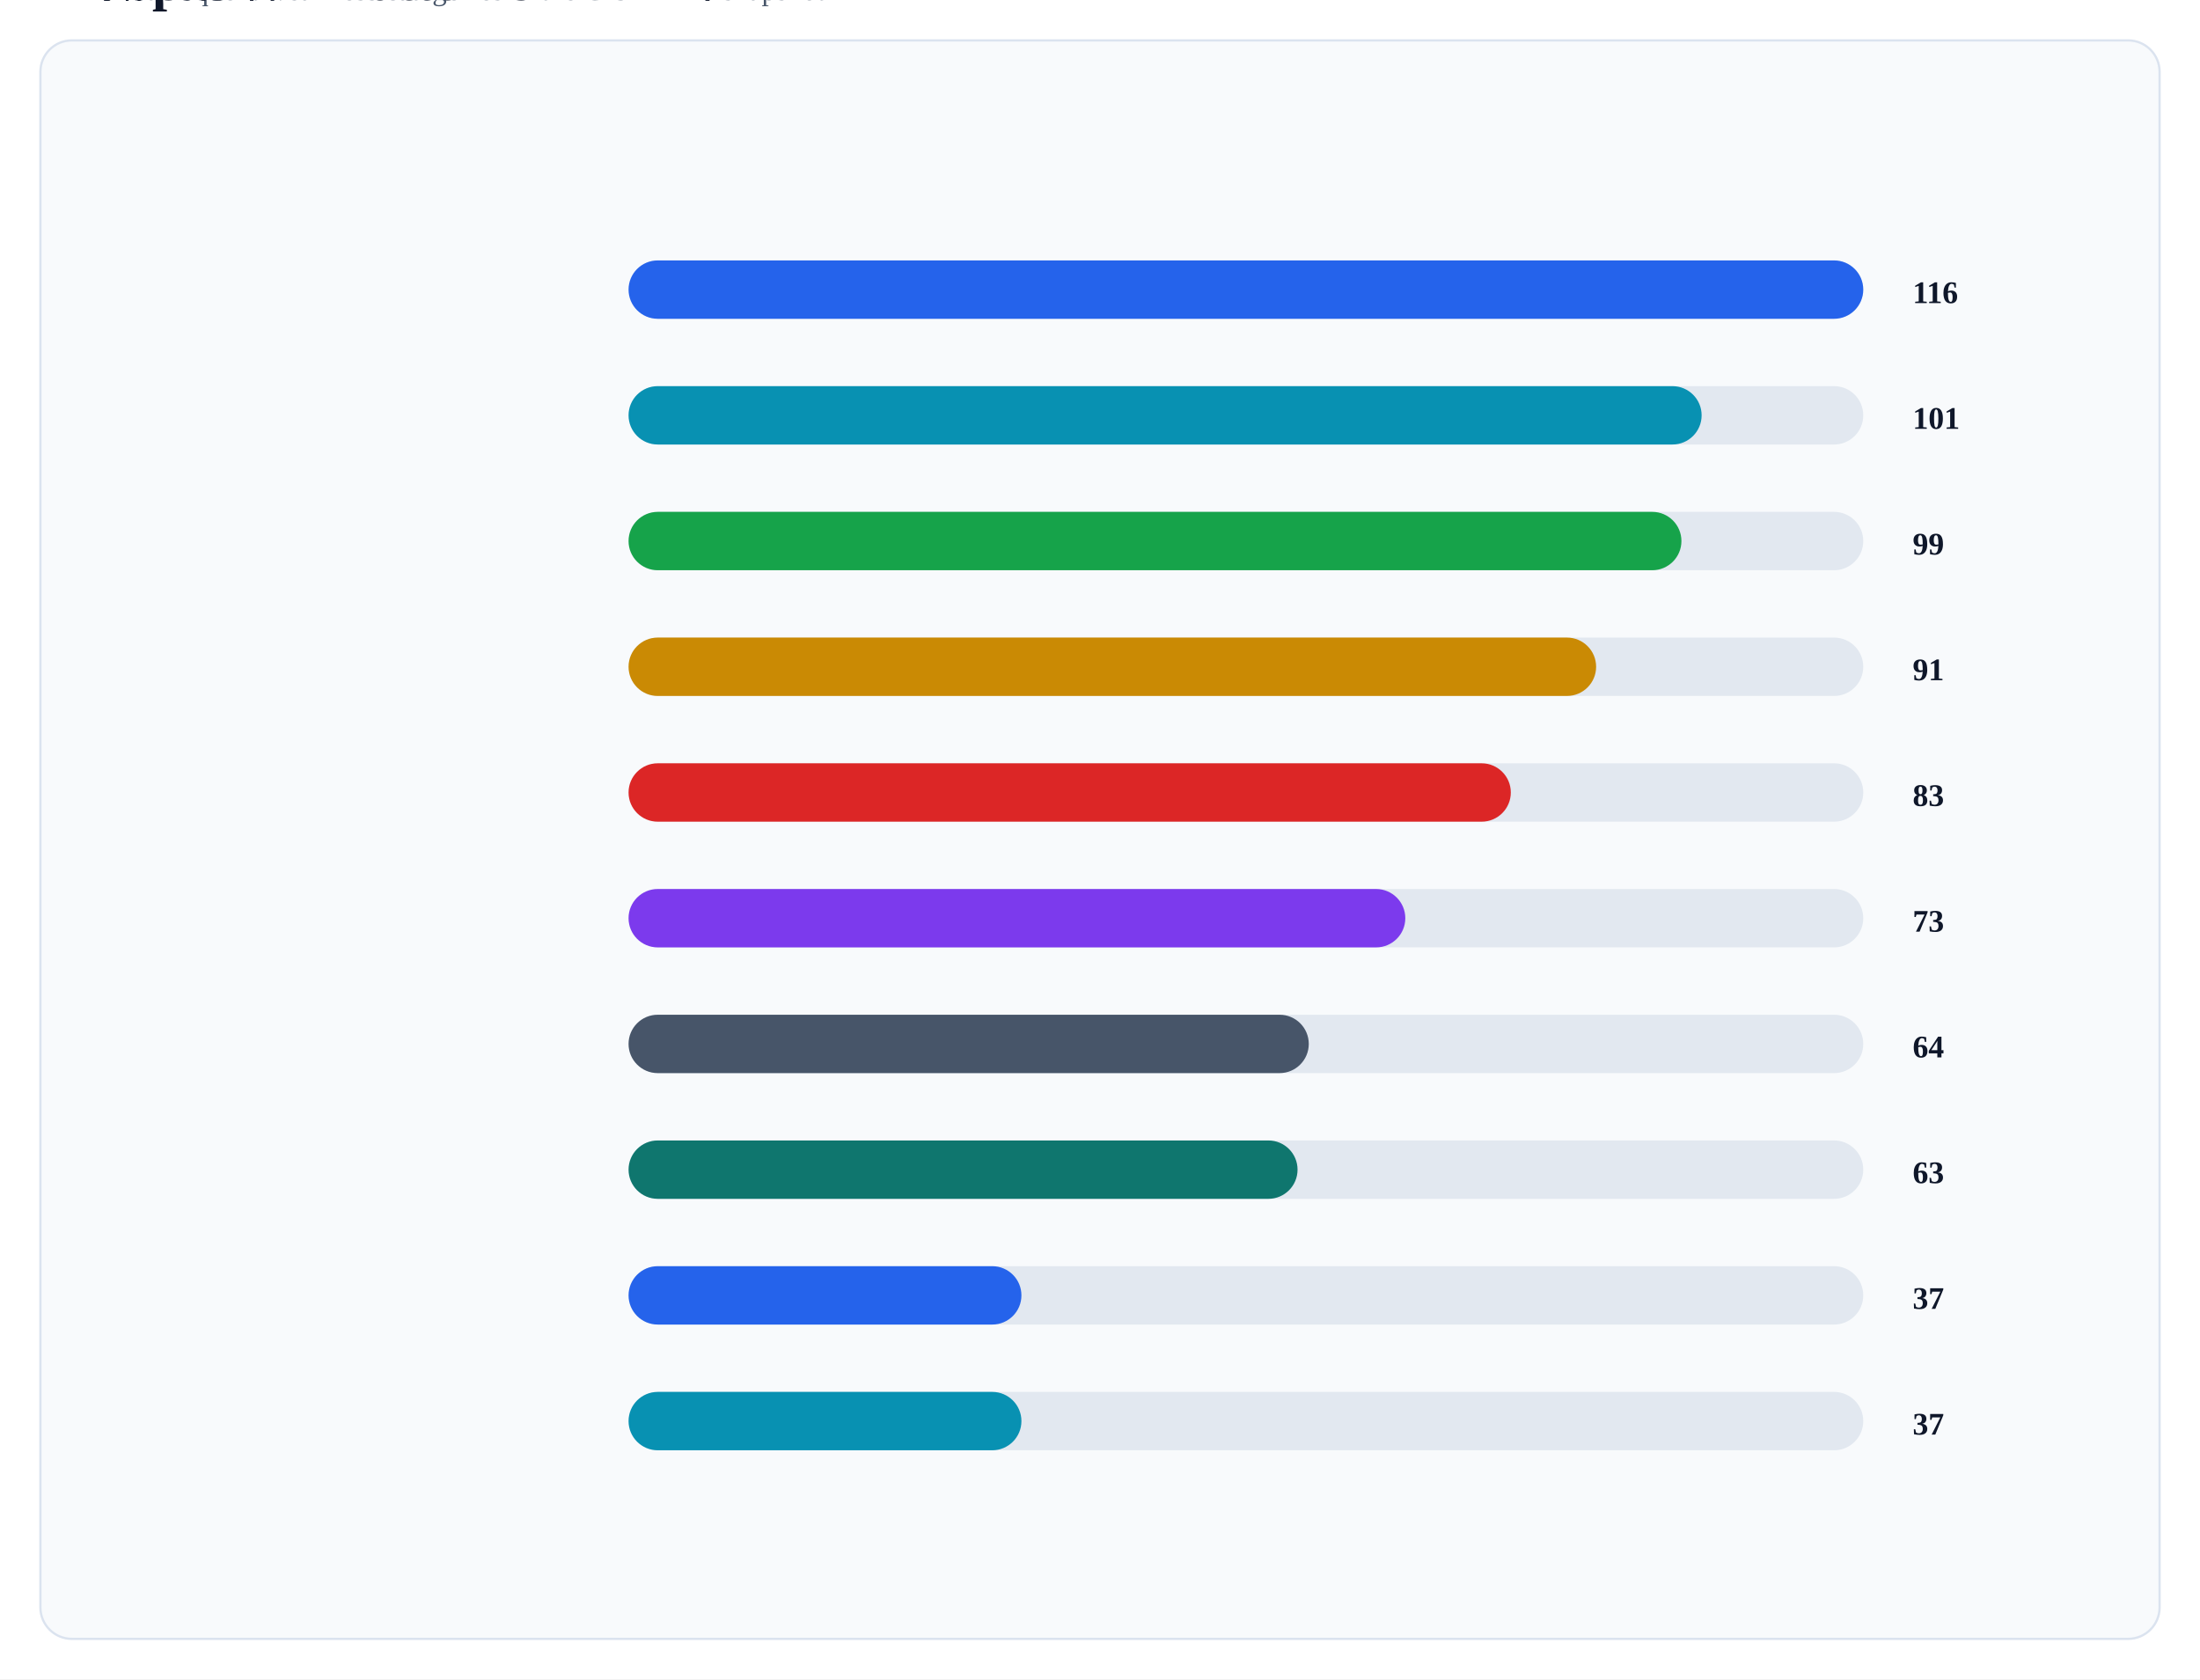
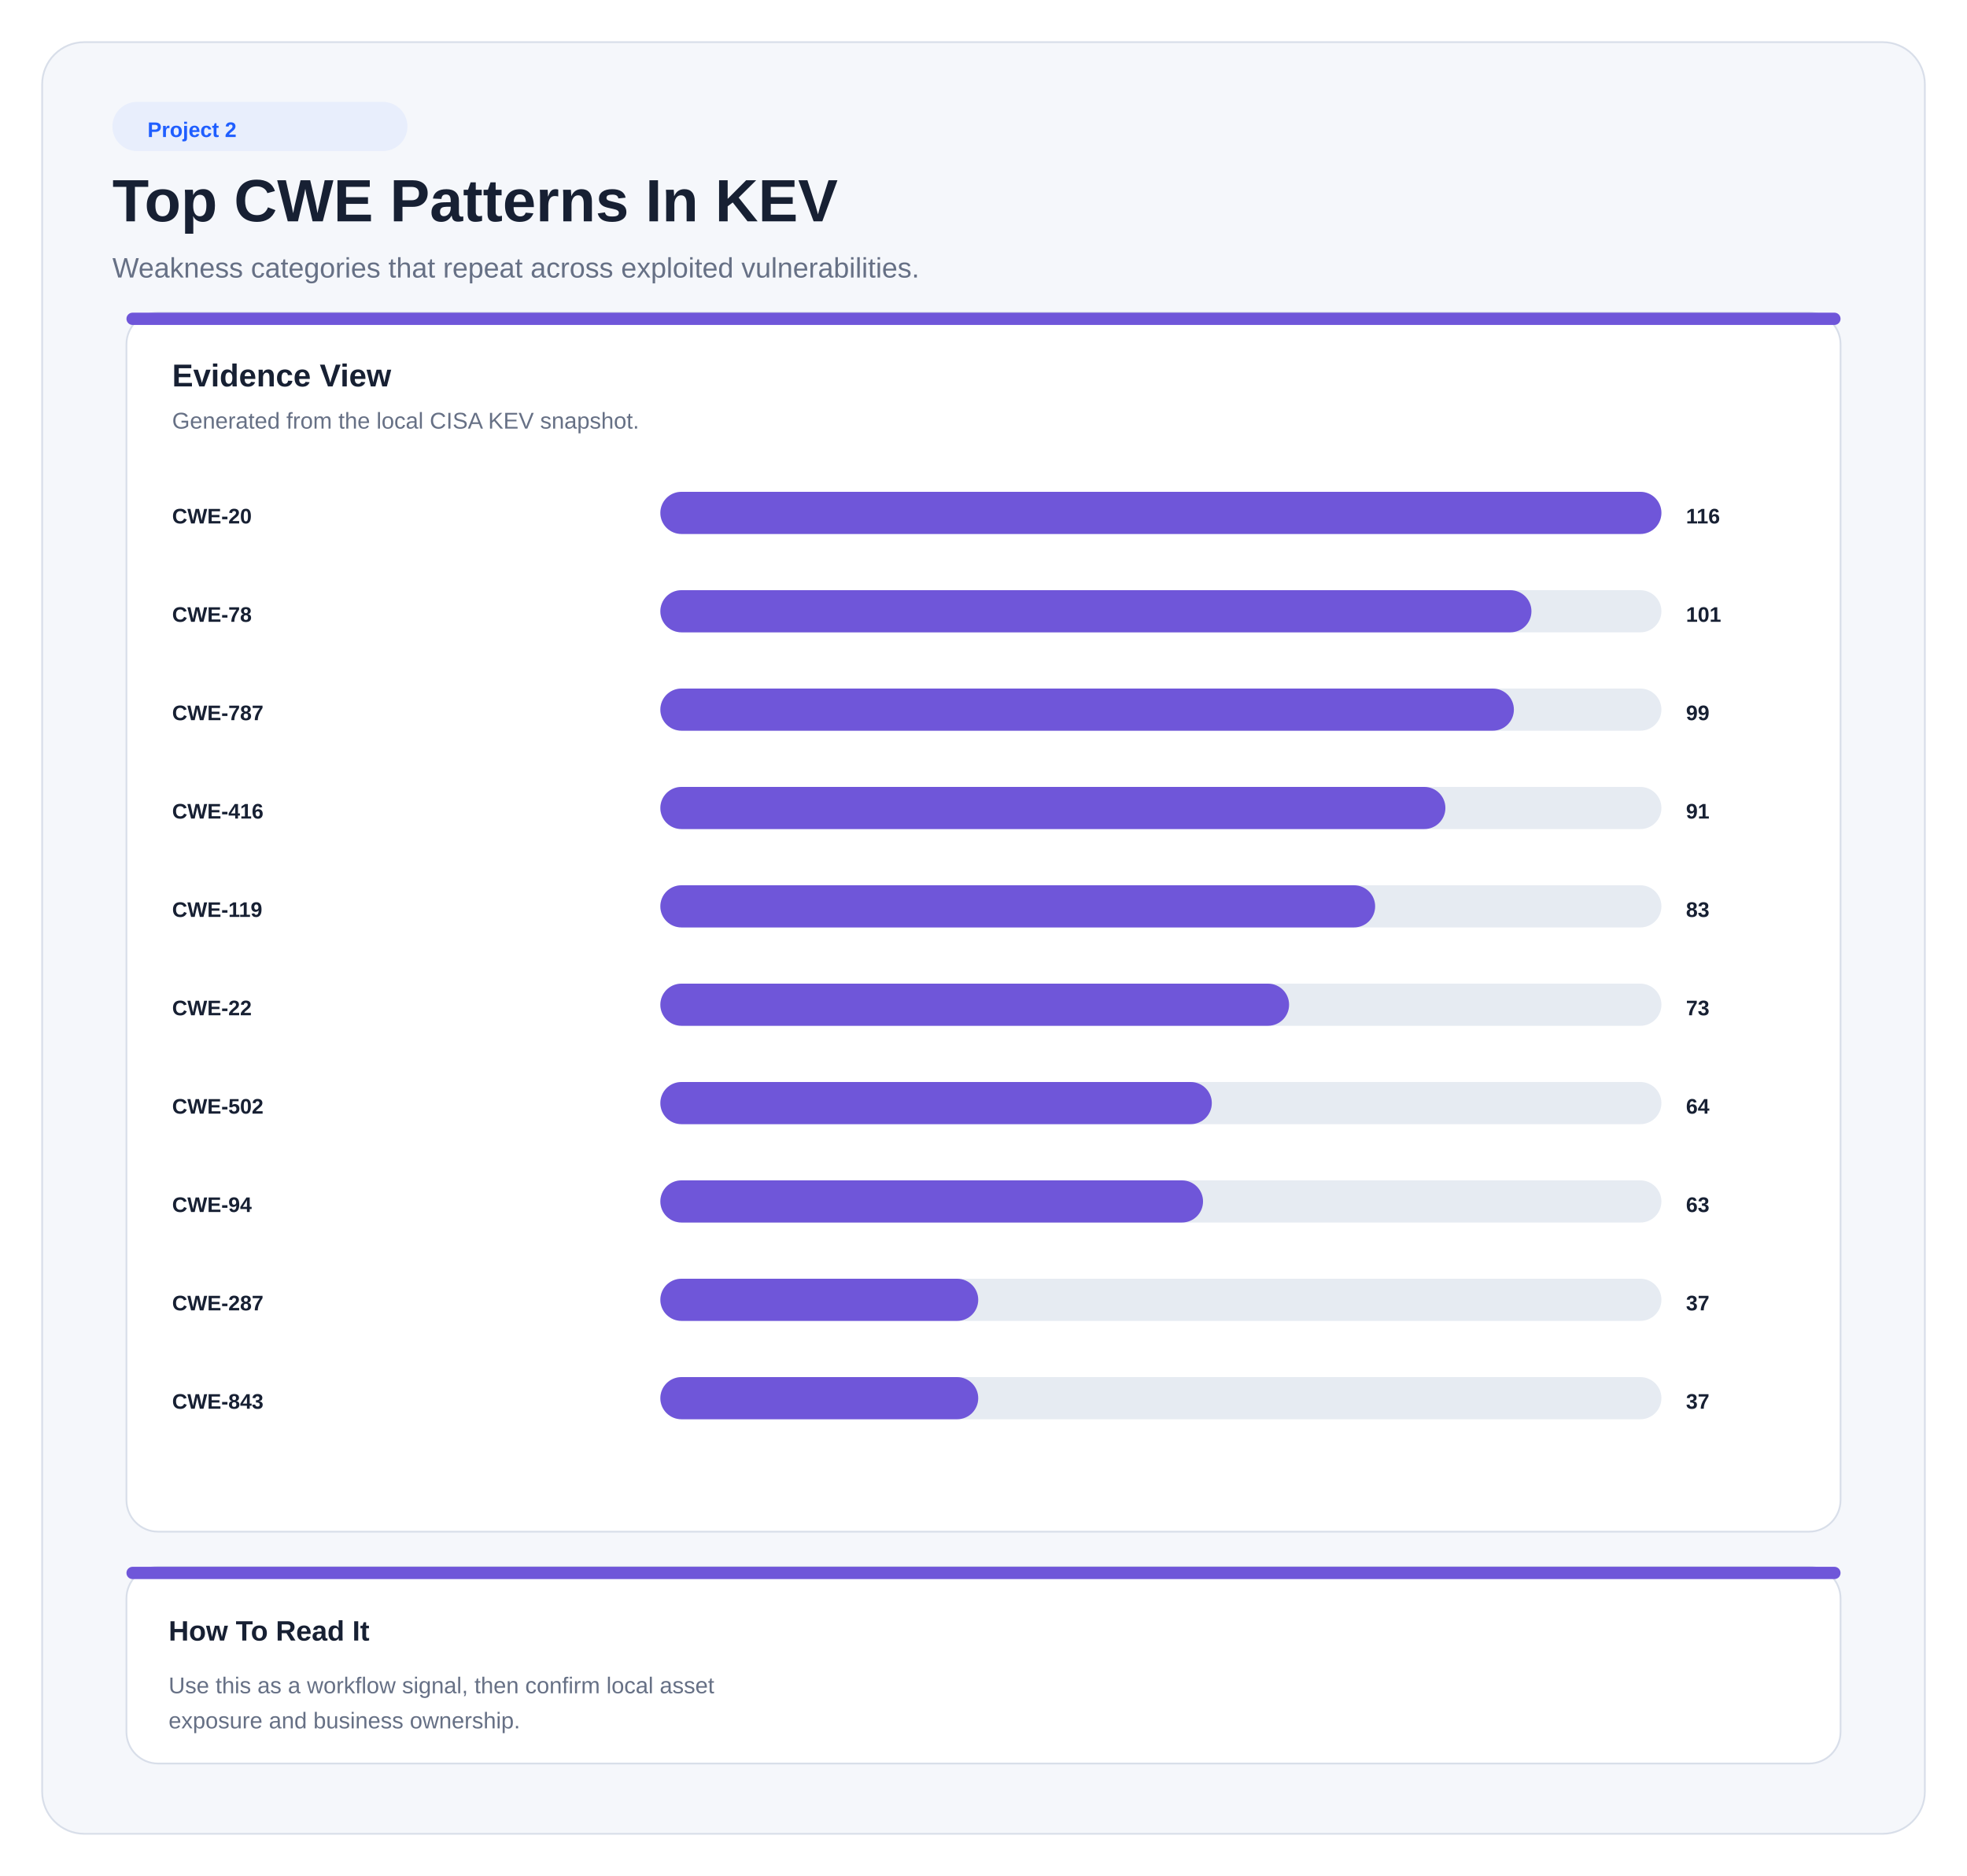
- <svg xmlns="http://www.w3.org/2000/svg" width="980" height="748" viewBox="0 0 980 748" role="img" aria-labelledby="title desc">
+ <svg xmlns="http://www.w3.org/2000/svg" width="1120" height="1068" viewBox="0 0 1120 1068" role="img" aria-labelledby="title desc" data-qc-version="1">
+   <defs>
+     <marker id="arrowHead" markerWidth="14" markerHeight="14" refX="12" refY="7" orient="auto" markerUnits="strokeWidth">
+       <path d="M2,2 L12,7 L2,12 Z" fill="#172033" />
+     </marker>
+     <style>
+ .font { font-family: Segoe UI, Arial, Helvetica, sans-serif; }
+ </style>
+   </defs>
  <rect width="100%" height="100%" fill="#ffffff" />
-   <rect x="18" y="18" width="944" height="712" rx="14" fill="#f8fafc" stroke="#dbe3ef" />
-   <text fill="#0f172a" font-size="24" font-weight="700">
-     <tspan x="42" dy="0">Top CWE Patterns In KEV</tspan>
-   </text>
-   <text fill="#475569" font-size="13" font-weight="400">
-     <tspan x="42" dy="0">Most frequent weakness categories in the CISA KEV snapshot</tspan>
-   </text>
-   <text fill="#0f172a" font-size="14" font-weight="600">
-     <tspan x="42" dy="0">CWE-20</tspan>
-   </text>
-   <rect x="280" y="116" width="550" height="26" rx="13" fill="#e2e8f0" />
-   <rect x="280" y="116" width="550" height="26" rx="13" fill="#2563eb" />
-   <text x="852" y="135" fill="#0f172a" font-size="14" font-weight="700">116</text>
-   <text fill="#0f172a" font-size="14" font-weight="600">
-     <tspan x="42" dy="0">CWE-78</tspan>
-   </text>
-   <rect x="280" y="172" width="550" height="26" rx="13" fill="#e2e8f0" />
-   <rect x="280" y="172" width="478" height="26" rx="13" fill="#0891b2" />
-   <text x="852" y="191" fill="#0f172a" font-size="14" font-weight="700">101</text>
-   <text fill="#0f172a" font-size="14" font-weight="600">
-     <tspan x="42" dy="0">CWE-787</tspan>
-   </text>
-   <rect x="280" y="228" width="550" height="26" rx="13" fill="#e2e8f0" />
-   <rect x="280" y="228" width="469" height="26" rx="13" fill="#16a34a" />
-   <text x="852" y="247" fill="#0f172a" font-size="14" font-weight="700">99</text>
-   <text fill="#0f172a" font-size="14" font-weight="600">
-     <tspan x="42" dy="0">CWE-416</tspan>
-   </text>
-   <rect x="280" y="284" width="550" height="26" rx="13" fill="#e2e8f0" />
-   <rect x="280" y="284" width="431" height="26" rx="13" fill="#ca8a04" />
-   <text x="852" y="303" fill="#0f172a" font-size="14" font-weight="700">91</text>
-   <text fill="#0f172a" font-size="14" font-weight="600">
-     <tspan x="42" dy="0">CWE-119</tspan>
-   </text>
-   <rect x="280" y="340" width="550" height="26" rx="13" fill="#e2e8f0" />
-   <rect x="280" y="340" width="393" height="26" rx="13" fill="#dc2626" />
-   <text x="852" y="359" fill="#0f172a" font-size="14" font-weight="700">83</text>
-   <text fill="#0f172a" font-size="14" font-weight="600">
-     <tspan x="42" dy="0">CWE-22</tspan>
-   </text>
-   <rect x="280" y="396" width="550" height="26" rx="13" fill="#e2e8f0" />
-   <rect x="280" y="396" width="346" height="26" rx="13" fill="#7c3aed" />
-   <text x="852" y="415" fill="#0f172a" font-size="14" font-weight="700">73</text>
-   <text fill="#0f172a" font-size="14" font-weight="600">
-     <tspan x="42" dy="0">CWE-502</tspan>
-   </text>
-   <rect x="280" y="452" width="550" height="26" rx="13" fill="#e2e8f0" />
-   <rect x="280" y="452" width="303" height="26" rx="13" fill="#475569" />
-   <text x="852" y="471" fill="#0f172a" font-size="14" font-weight="700">64</text>
-   <text fill="#0f172a" font-size="14" font-weight="600">
-     <tspan x="42" dy="0">CWE-94</tspan>
-   </text>
-   <rect x="280" y="508" width="550" height="26" rx="13" fill="#e2e8f0" />
-   <rect x="280" y="508" width="298" height="26" rx="13" fill="#0f766e" />
-   <text x="852" y="527" fill="#0f172a" font-size="14" font-weight="700">63</text>
-   <text fill="#0f172a" font-size="14" font-weight="600">
-     <tspan x="42" dy="0">CWE-287</tspan>
-   </text>
-   <rect x="280" y="564" width="550" height="26" rx="13" fill="#e2e8f0" />
-   <rect x="280" y="564" width="175" height="26" rx="13" fill="#2563eb" />
-   <text x="852" y="583" fill="#0f172a" font-size="14" font-weight="700">37</text>
-   <text fill="#0f172a" font-size="14" font-weight="600">
-     <tspan x="42" dy="0">CWE-843</tspan>
-   </text>
-   <rect x="280" y="620" width="550" height="26" rx="13" fill="#e2e8f0" />
-   <rect x="280" y="620" width="175" height="26" rx="13" fill="#0891b2" />
-   <text x="852" y="639" fill="#0f172a" font-size="14" font-weight="700">37</text>
+   <rect x="24" y="24" width="1072" height="1020" rx="24" fill="#f5f7fb" stroke="#d8dee9" />
+   <rect x="64" y="58" width="168" height="28" rx="14" fill="#e8eefc" />
+   <text class="font" x="84" y="78" font-size="12" font-weight="700" fill="#1f5eff" text-anchor="start">Project 2</text>
+   <text class="font" x="64" y="126" font-size="34" font-weight="800" fill="#172033" text-anchor="start">Top CWE Patterns In KEV</text>
+   <text class="font" x="64" y="158" font-size="16" font-weight="400" fill="#667085" text-anchor="start">Weakness categories that repeat across exploited vulnerabilities.</text>
+   <g data-qc-card="true">
+     <rect x="72" y="178" width="976" height="694" rx="18" fill="#ffffff" stroke="#d8dee9" />
+     <rect x="72" y="178" width="976" height="7" rx="3.5" fill="#6f56d9" />
+     <text class="font" x="98" y="220" font-size="18" font-weight="800" fill="#172033" text-anchor="start">Evidence View</text>
+     <text class="font" x="98" y="244" font-size="13" font-weight="400" fill="#667085" text-anchor="start">Generated from the local CISA KEV snapshot.</text>
+     <text class="font" x="98" y="298" font-size="12" font-weight="600" fill="#172033" text-anchor="start">CWE-20</text>
+     <rect x="376" y="280" width="570" height="24" rx="12" fill="#e6ebf2" />
+     <rect x="376" y="280" width="570" height="24" rx="12" fill="#6f56d9" />
+     <text class="font" x="960" y="298" font-size="12" font-weight="800" fill="#172033" text-anchor="start">116</text>
+     <text class="font" x="98" y="354" font-size="12" font-weight="600" fill="#172033" text-anchor="start">CWE-78</text>
+     <rect x="376" y="336" width="570" height="24" rx="12" fill="#e6ebf2" />
+     <rect x="376" y="336" width="496" height="24" rx="12" fill="#6f56d9" />
+     <text class="font" x="960" y="354" font-size="12" font-weight="800" fill="#172033" text-anchor="start">101</text>
+     <text class="font" x="98" y="410" font-size="12" font-weight="600" fill="#172033" text-anchor="start">CWE-787</text>
+     <rect x="376" y="392" width="570" height="24" rx="12" fill="#e6ebf2" />
+     <rect x="376" y="392" width="486" height="24" rx="12" fill="#6f56d9" />
+     <text class="font" x="960" y="410" font-size="12" font-weight="800" fill="#172033" text-anchor="start">99</text>
+     <text class="font" x="98" y="466" font-size="12" font-weight="600" fill="#172033" text-anchor="start">CWE-416</text>
+     <rect x="376" y="448" width="570" height="24" rx="12" fill="#e6ebf2" />
+     <rect x="376" y="448" width="447" height="24" rx="12" fill="#6f56d9" />
+     <text class="font" x="960" y="466" font-size="12" font-weight="800" fill="#172033" text-anchor="start">91</text>
+     <text class="font" x="98" y="522" font-size="12" font-weight="600" fill="#172033" text-anchor="start">CWE-119</text>
+     <rect x="376" y="504" width="570" height="24" rx="12" fill="#e6ebf2" />
+     <rect x="376" y="504" width="407" height="24" rx="12" fill="#6f56d9" />
+     <text class="font" x="960" y="522" font-size="12" font-weight="800" fill="#172033" text-anchor="start">83</text>
+     <text class="font" x="98" y="578" font-size="12" font-weight="600" fill="#172033" text-anchor="start">CWE-22</text>
+     <rect x="376" y="560" width="570" height="24" rx="12" fill="#e6ebf2" />
+     <rect x="376" y="560" width="358" height="24" rx="12" fill="#6f56d9" />
+     <text class="font" x="960" y="578" font-size="12" font-weight="800" fill="#172033" text-anchor="start">73</text>
+     <text class="font" x="98" y="634" font-size="12" font-weight="600" fill="#172033" text-anchor="start">CWE-502</text>
+     <rect x="376" y="616" width="570" height="24" rx="12" fill="#e6ebf2" />
+     <rect x="376" y="616" width="314" height="24" rx="12" fill="#6f56d9" />
+     <text class="font" x="960" y="634" font-size="12" font-weight="800" fill="#172033" text-anchor="start">64</text>
+     <text class="font" x="98" y="690" font-size="12" font-weight="600" fill="#172033" text-anchor="start">CWE-94</text>
+     <rect x="376" y="672" width="570" height="24" rx="12" fill="#e6ebf2" />
+     <rect x="376" y="672" width="309" height="24" rx="12" fill="#6f56d9" />
+     <text class="font" x="960" y="690" font-size="12" font-weight="800" fill="#172033" text-anchor="start">63</text>
+     <text class="font" x="98" y="746" font-size="12" font-weight="600" fill="#172033" text-anchor="start">CWE-287</text>
+     <rect x="376" y="728" width="570" height="24" rx="12" fill="#e6ebf2" />
+     <rect x="376" y="728" width="181" height="24" rx="12" fill="#6f56d9" />
+     <text class="font" x="960" y="746" font-size="12" font-weight="800" fill="#172033" text-anchor="start">37</text>
+     <text class="font" x="98" y="802" font-size="12" font-weight="600" fill="#172033" text-anchor="start">CWE-843</text>
+     <rect x="376" y="784" width="570" height="24" rx="12" fill="#e6ebf2" />
+     <rect x="376" y="784" width="181" height="24" rx="12" fill="#6f56d9" />
+     <text class="font" x="960" y="802" font-size="12" font-weight="800" fill="#172033" text-anchor="start">37</text>
+   </g>
+   <g data-qc-card="true">
+     <rect x="72" y="892" width="976" height="112" rx="18" fill="#ffffff" stroke="#d8dee9" />
+     <rect x="72" y="892" width="976" height="7" rx="3.5" fill="#6f56d9" />
+     <text class="font" x="96" y="934" font-size="16" font-weight="800" fill="#172033" text-anchor="start">How To Read It</text>
+     <text class="font" x="96" y="964" font-size="13" font-weight="400" fill="#667085" text-anchor="start">Use this as a workflow signal, then confirm local asset</text>
+     <text class="font" x="96" y="984" font-size="13" font-weight="400" fill="#667085" text-anchor="start">exposure and business ownership.</text>
+   </g>
</svg>
